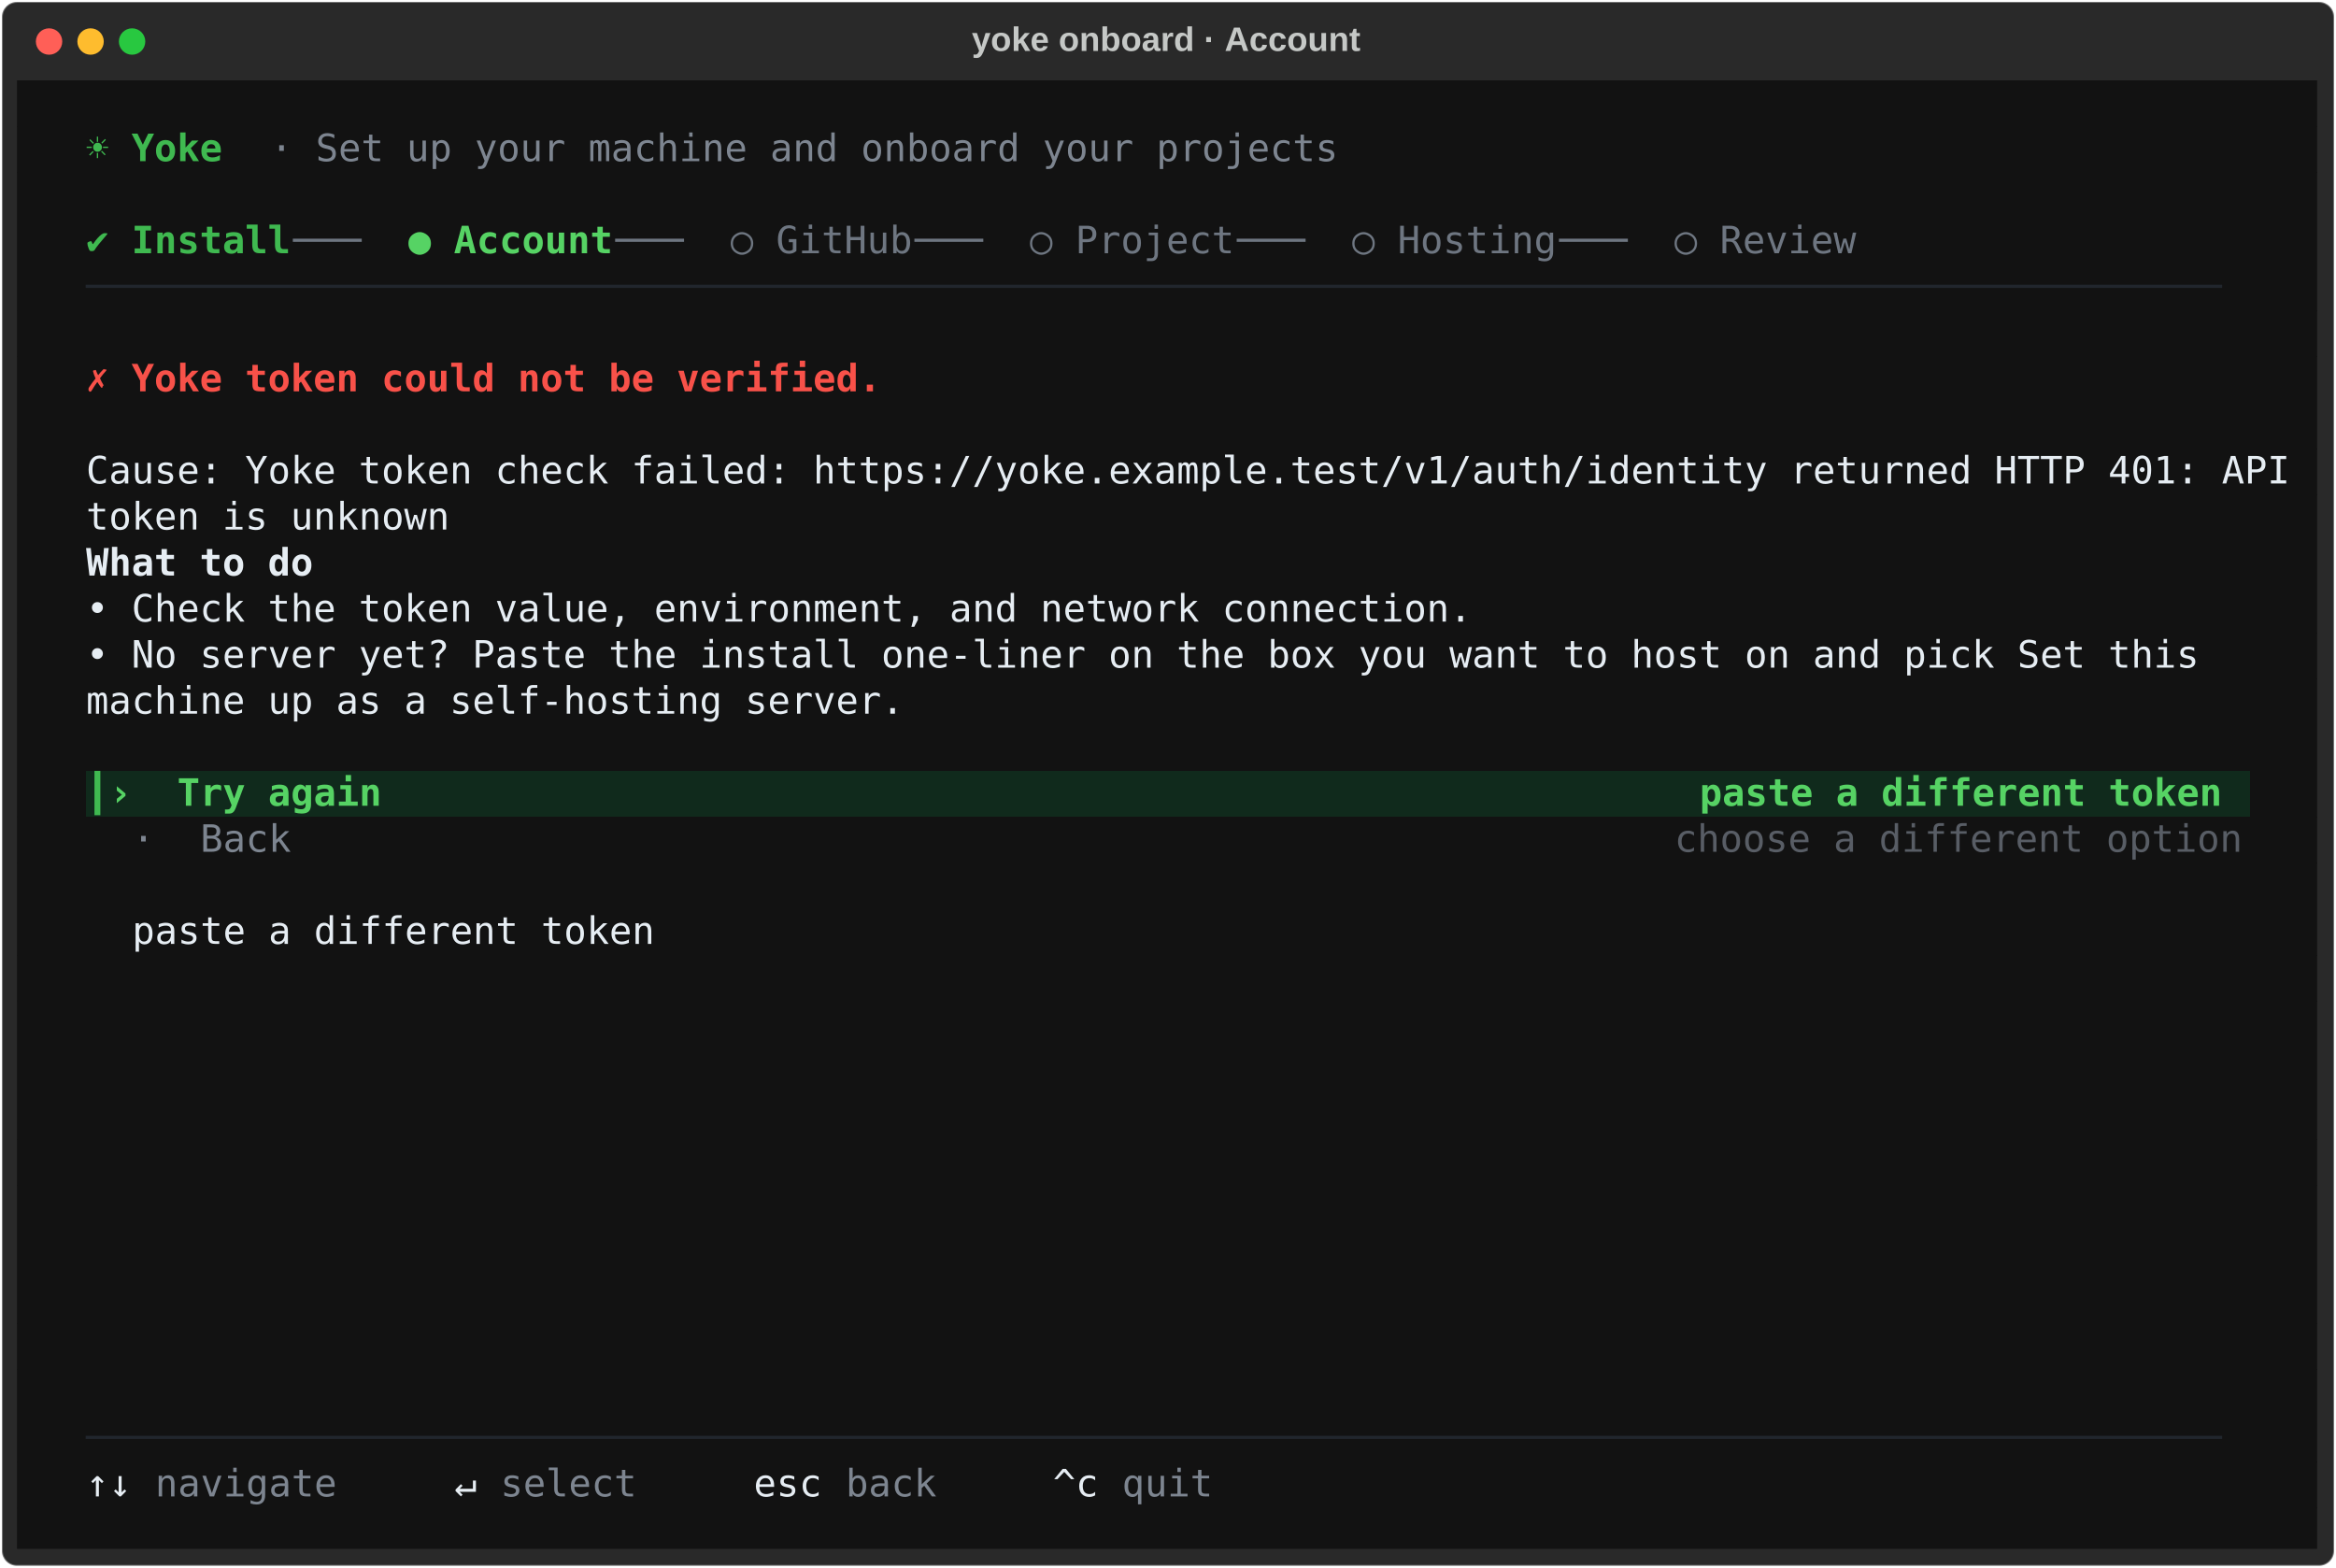
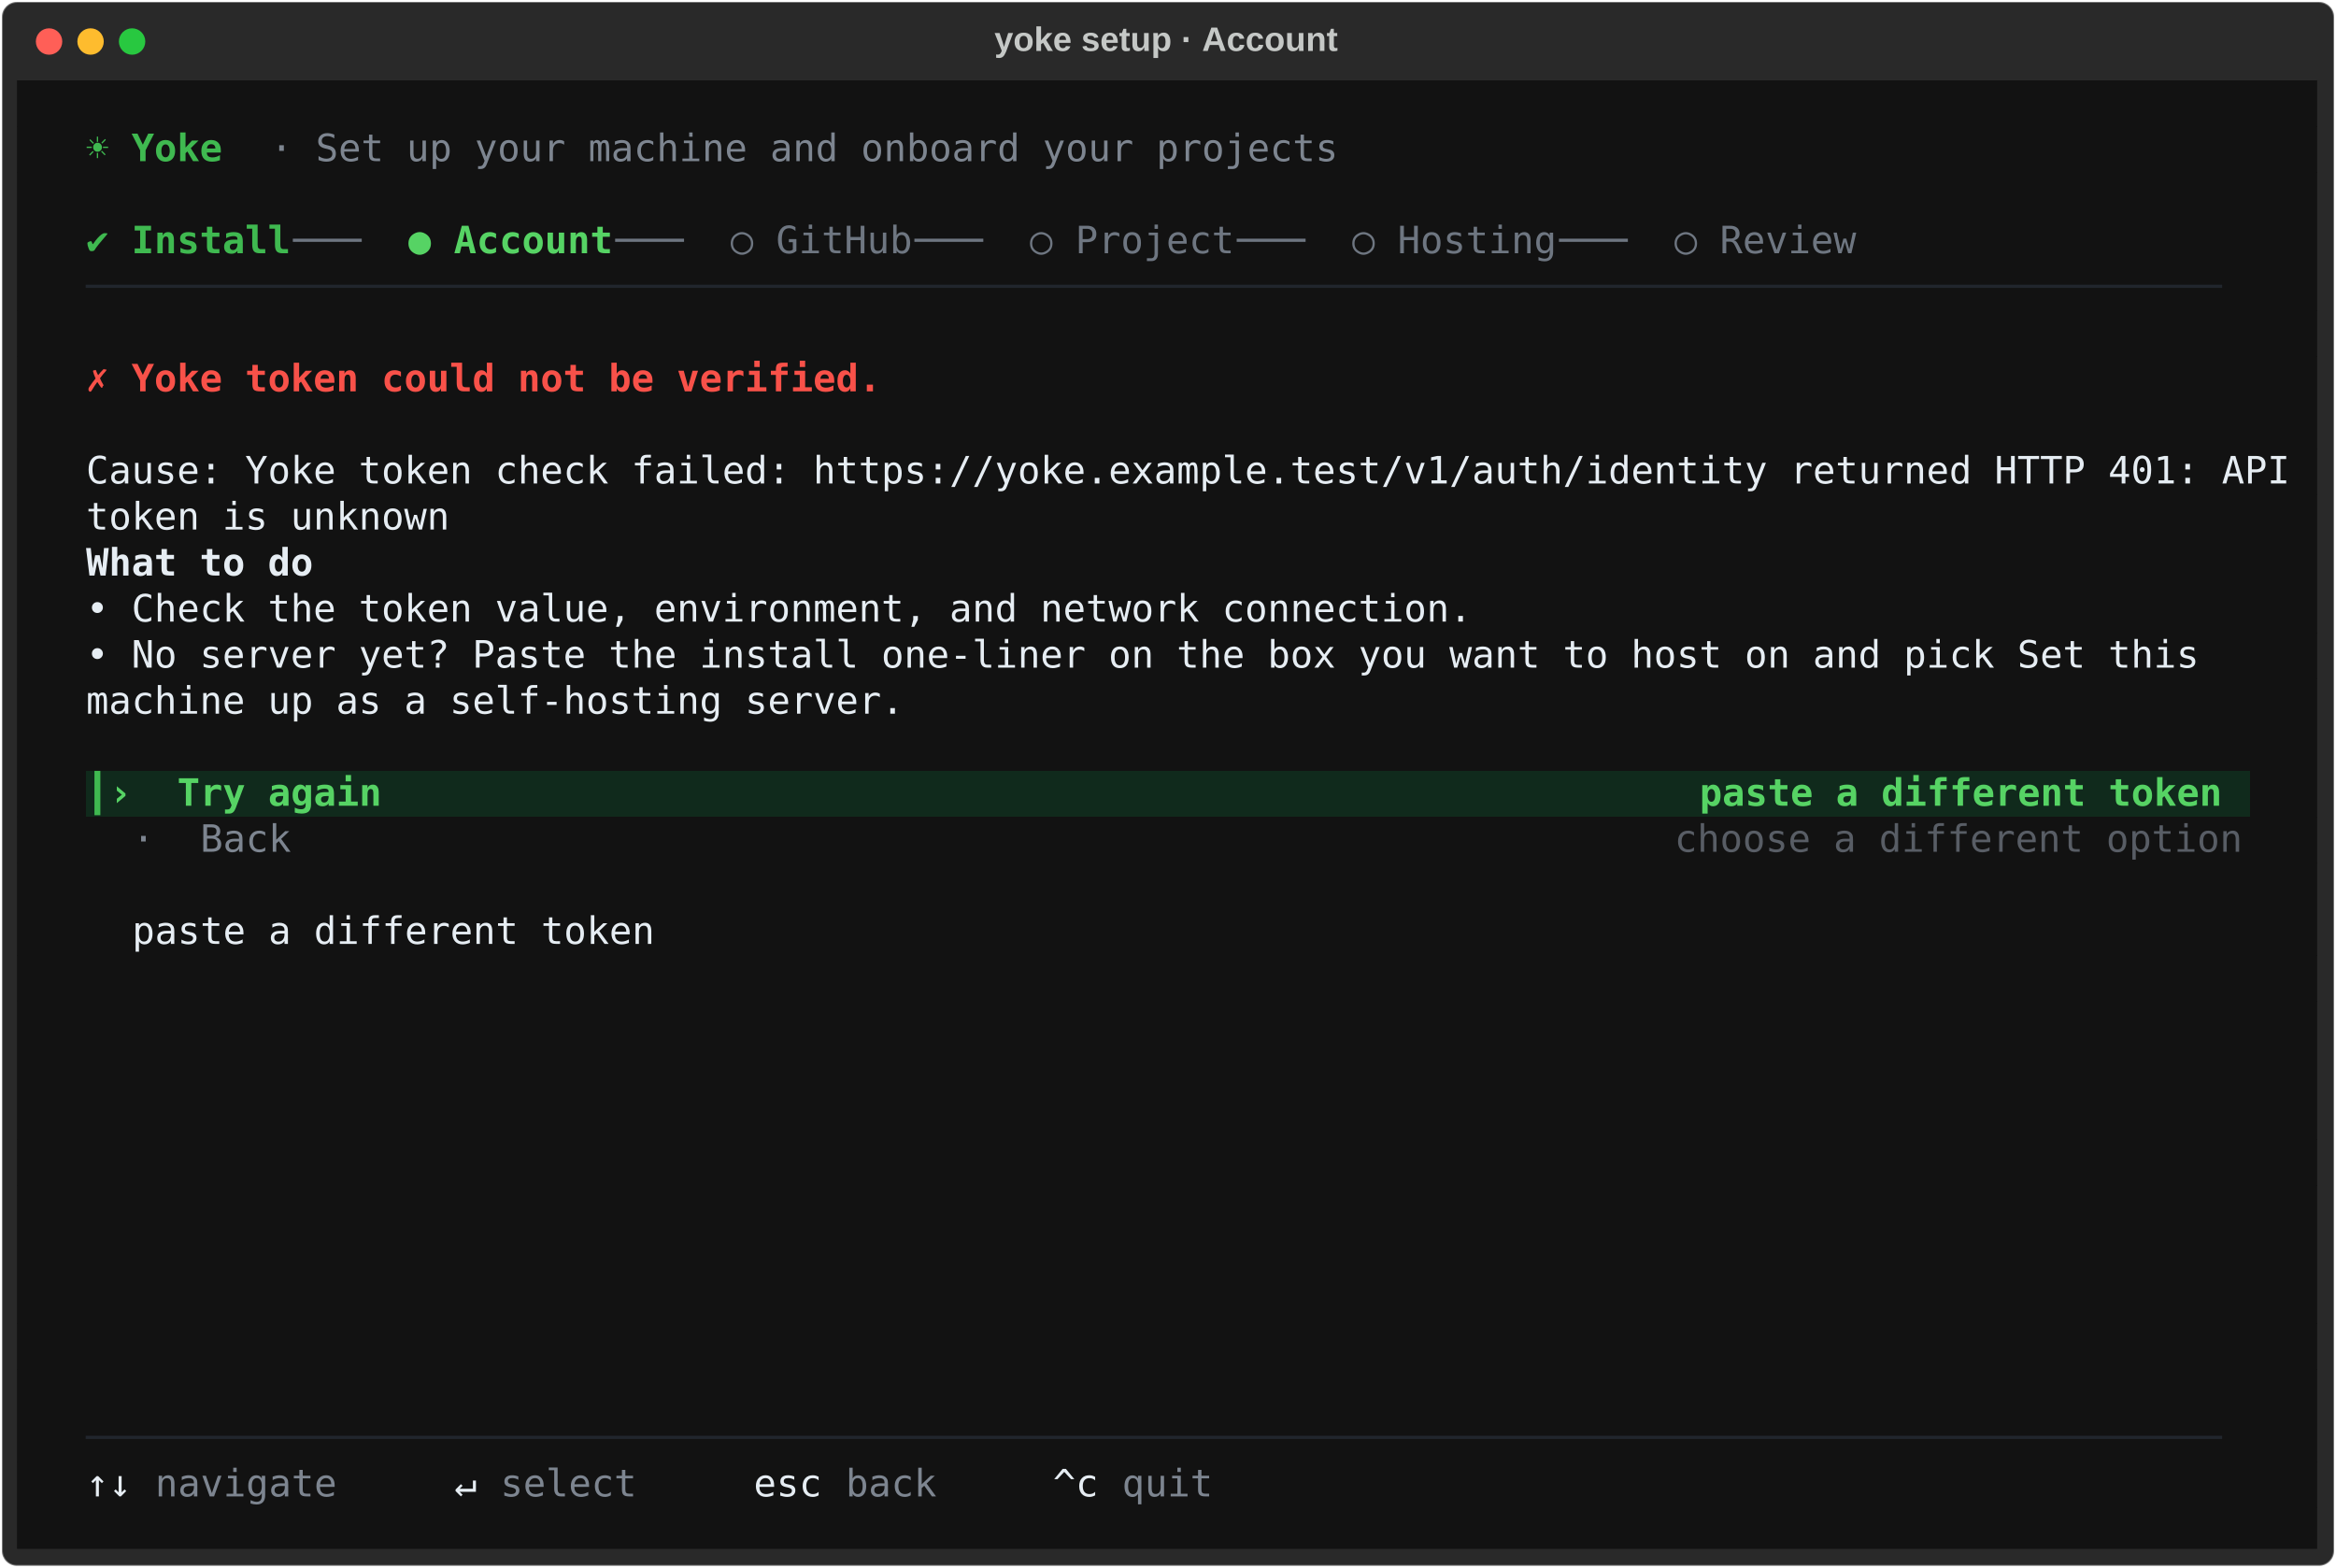
<svg xmlns="http://www.w3.org/2000/svg" class="rich-terminal" viewBox="0 0 1238 830.8">
  <style>

    @font-face {
        font-family: "Fira Code";
        src: local("FiraCode-Regular"),
                url("https://cdnjs.cloudflare.com/ajax/libs/firacode/{{VERSION}}/woff2/FiraCode-Regular.woff2") format("woff2"),
                url("https://cdnjs.cloudflare.com/ajax/libs/firacode/{{VERSION}}/woff/FiraCode-Regular.woff") format("woff");
        font-style: normal;
        font-weight: 400;
    }
    @font-face {
        font-family: "Fira Code";
        src: local("FiraCode-Bold"),
                url("https://cdnjs.cloudflare.com/ajax/libs/firacode/{{VERSION}}/woff2/FiraCode-Bold.woff2") format("woff2"),
                url("https://cdnjs.cloudflare.com/ajax/libs/firacode/{{VERSION}}/woff/FiraCode-Bold.woff") format("woff");
        font-style: bold;
        font-weight: 700;
    }

    .terminal-YOKE-matrix {
        font-family: Fira Code, monospace;
        font-size: 20px;
        line-height: 24.4px;
        font-variant-east-asian: full-width;
    }

    .terminal-YOKE-title {
        font-size: 18px;
        font-weight: bold;
        font-family: arial;
    }

.terminal-YOKE-r2 { fill: #3fb950;font-weight: bold }
.terminal-YOKE-r3 { fill: #e6edf3 }
.terminal-YOKE-r4 { fill: #7d8590 }
.terminal-YOKE-r5 { fill: #6e7681 }
.terminal-YOKE-r6 { fill: #56d364;font-weight: bold }
.terminal-YOKE-r7 { fill: #21262d }
.terminal-YOKE-r8 { fill: #f85149;font-weight: bold }
.terminal-YOKE-r9 { fill: #e6edf3;font-weight: bold }
.terminal-YOKE-r10 { fill: #3fb950 }
.terminal-YOKE-r12 { fill: #585d65 }
    </style>
  <defs>
    <clipPath id="terminal-YOKE-clip-terminal">
      <rect x="0" y="0" width="1219.0" height="779.8" />
    </clipPath>
    <clipPath id="terminal-YOKE-line-0">
      <rect x="0" y="1.5" width="1220" height="24.65" />
    </clipPath>
    <clipPath id="terminal-YOKE-line-1">
      <rect x="0" y="25.9" width="1220" height="24.65" />
    </clipPath>
    <clipPath id="terminal-YOKE-line-2">
      <rect x="0" y="50.3" width="1220" height="24.65" />
    </clipPath>
    <clipPath id="terminal-YOKE-line-3">
      <rect x="0" y="74.7" width="1220" height="24.65" />
    </clipPath>
    <clipPath id="terminal-YOKE-line-4">
      <rect x="0" y="99.1" width="1220" height="24.65" />
    </clipPath>
    <clipPath id="terminal-YOKE-line-5">
      <rect x="0" y="123.5" width="1220" height="24.65" />
    </clipPath>
    <clipPath id="terminal-YOKE-line-6">
      <rect x="0" y="147.9" width="1220" height="24.65" />
    </clipPath>
    <clipPath id="terminal-YOKE-line-7">
      <rect x="0" y="172.3" width="1220" height="24.65" />
    </clipPath>
    <clipPath id="terminal-YOKE-line-8">
      <rect x="0" y="196.7" width="1220" height="24.65" />
    </clipPath>
    <clipPath id="terminal-YOKE-line-9">
      <rect x="0" y="221.1" width="1220" height="24.65" />
    </clipPath>
    <clipPath id="terminal-YOKE-line-10">
      <rect x="0" y="245.5" width="1220" height="24.65" />
    </clipPath>
    <clipPath id="terminal-YOKE-line-11">
      <rect x="0" y="269.9" width="1220" height="24.65" />
    </clipPath>
    <clipPath id="terminal-YOKE-line-12">
      <rect x="0" y="294.3" width="1220" height="24.65" />
    </clipPath>
    <clipPath id="terminal-YOKE-line-13">
      <rect x="0" y="318.7" width="1220" height="24.65" />
    </clipPath>
    <clipPath id="terminal-YOKE-line-14">
      <rect x="0" y="343.1" width="1220" height="24.65" />
    </clipPath>
    <clipPath id="terminal-YOKE-line-15">
      <rect x="0" y="367.5" width="1220" height="24.65" />
    </clipPath>
    <clipPath id="terminal-YOKE-line-16">
      <rect x="0" y="391.9" width="1220" height="24.65" />
    </clipPath>
    <clipPath id="terminal-YOKE-line-17">
      <rect x="0" y="416.3" width="1220" height="24.65" />
    </clipPath>
    <clipPath id="terminal-YOKE-line-18">
      <rect x="0" y="440.7" width="1220" height="24.65" />
    </clipPath>
    <clipPath id="terminal-YOKE-line-19">
      <rect x="0" y="465.1" width="1220" height="24.65" />
    </clipPath>
    <clipPath id="terminal-YOKE-line-20">
      <rect x="0" y="489.5" width="1220" height="24.65" />
    </clipPath>
    <clipPath id="terminal-YOKE-line-21">
      <rect x="0" y="513.9" width="1220" height="24.65" />
    </clipPath>
    <clipPath id="terminal-YOKE-line-22">
      <rect x="0" y="538.3" width="1220" height="24.65" />
    </clipPath>
    <clipPath id="terminal-YOKE-line-23">
      <rect x="0" y="562.7" width="1220" height="24.65" />
    </clipPath>
    <clipPath id="terminal-YOKE-line-24">
      <rect x="0" y="587.1" width="1220" height="24.65" />
    </clipPath>
    <clipPath id="terminal-YOKE-line-25">
      <rect x="0" y="611.5" width="1220" height="24.65" />
    </clipPath>
    <clipPath id="terminal-YOKE-line-26">
      <rect x="0" y="635.9" width="1220" height="24.65" />
    </clipPath>
    <clipPath id="terminal-YOKE-line-27">
      <rect x="0" y="660.3" width="1220" height="24.65" />
    </clipPath>
    <clipPath id="terminal-YOKE-line-28">
      <rect x="0" y="684.7" width="1220" height="24.65" />
    </clipPath>
    <clipPath id="terminal-YOKE-line-29">
      <rect x="0" y="709.1" width="1220" height="24.65" />
    </clipPath>
    <clipPath id="terminal-YOKE-line-30">
      <rect x="0" y="733.5" width="1220" height="24.65" />
    </clipPath>
  </defs>
  <rect fill="#292929" stroke="rgba(255,255,255,0.35)" stroke-width="1" x="1" y="1" width="1236" height="828.8" rx="8" />
-   <text class="terminal-YOKE-title" fill="#c5c8c6" text-anchor="middle" x="618" y="27">yoke onboard · Account</text>
+   <text class="terminal-YOKE-title" fill="#c5c8c6" text-anchor="middle" x="618" y="27">yoke setup · Account</text>
  <g transform="translate(26,22)">
    <circle cx="0" cy="0" r="7" fill="#ff5f57" />
    <circle cx="22" cy="0" r="7" fill="#febc2e" />
    <circle cx="44" cy="0" r="7" fill="#28c840" />
  </g>
  <g transform="translate(9, 41)" clip-path="url(#terminal-YOKE-clip-terminal)">
    <rect fill="#121212" x="0" y="1.5" width="1220" height="24.65" shape-rendering="crispEdges" />
    <rect fill="#121212" x="0" y="25.9" width="36.6" height="24.65" shape-rendering="crispEdges" />
    <rect fill="#121212" x="36.6" y="25.9" width="73.2" height="24.65" shape-rendering="crispEdges" />
    <rect fill="#121212" x="109.8" y="25.9" width="24.4" height="24.65" shape-rendering="crispEdges" />
    <rect fill="#121212" x="134.2" y="25.9" width="573.4" height="24.65" shape-rendering="crispEdges" />
    <rect fill="#121212" x="707.6" y="25.9" width="512.4" height="24.65" shape-rendering="crispEdges" />
    <rect fill="#121212" x="0" y="50.3" width="1220" height="24.65" shape-rendering="crispEdges" />
    <rect fill="#121212" x="0" y="74.7" width="36.6" height="24.65" shape-rendering="crispEdges" />
    <rect fill="#121212" x="36.6" y="74.7" width="109.8" height="24.65" shape-rendering="crispEdges" />
    <rect fill="#121212" x="146.4" y="74.7" width="61" height="24.65" shape-rendering="crispEdges" />
    <rect fill="#121212" x="207.4" y="74.7" width="109.8" height="24.65" shape-rendering="crispEdges" />
    <rect fill="#121212" x="317.2" y="74.7" width="61" height="24.65" shape-rendering="crispEdges" />
    <rect fill="#121212" x="378.2" y="74.7" width="97.6" height="24.65" shape-rendering="crispEdges" />
    <rect fill="#121212" x="475.8" y="74.7" width="61" height="24.65" shape-rendering="crispEdges" />
    <rect fill="#121212" x="536.8" y="74.7" width="109.8" height="24.65" shape-rendering="crispEdges" />
    <rect fill="#121212" x="646.6" y="74.7" width="61" height="24.65" shape-rendering="crispEdges" />
    <rect fill="#121212" x="707.6" y="74.7" width="109.8" height="24.65" shape-rendering="crispEdges" />
    <rect fill="#121212" x="817.4" y="74.7" width="61" height="24.65" shape-rendering="crispEdges" />
    <rect fill="#121212" x="878.4" y="74.7" width="97.6" height="24.65" shape-rendering="crispEdges" />
    <rect fill="#121212" x="976" y="74.7" width="244" height="24.65" shape-rendering="crispEdges" />
    <rect fill="#121212" x="0" y="99.1" width="36.6" height="24.65" shape-rendering="crispEdges" />
    <rect fill="#121212" x="36.6" y="99.1" width="1146.8" height="24.65" shape-rendering="crispEdges" />
    <rect fill="#121212" x="1183.4" y="99.1" width="36.6" height="24.65" shape-rendering="crispEdges" />
    <rect fill="#121212" x="0" y="123.5" width="1220" height="24.65" shape-rendering="crispEdges" />
    <rect fill="#121212" x="0" y="147.9" width="36.6" height="24.65" shape-rendering="crispEdges" />
    <rect fill="#121212" x="36.6" y="147.9" width="427" height="24.65" shape-rendering="crispEdges" />
    <rect fill="#121212" x="463.6" y="147.9" width="756.4" height="24.65" shape-rendering="crispEdges" />
    <rect fill="#121212" x="0" y="172.3" width="36.6" height="24.65" shape-rendering="crispEdges" />
    <rect fill="#121212" x="36.6" y="172.3" width="0" height="24.65" shape-rendering="crispEdges" />
    <rect fill="#121212" x="36.6" y="172.3" width="1183.4" height="24.65" shape-rendering="crispEdges" />
    <rect fill="#121212" x="0" y="196.7" width="36.6" height="24.65" shape-rendering="crispEdges" />
    <rect fill="#121212" x="36.6" y="196.7" width="1183.4" height="24.65" shape-rendering="crispEdges" />
    <rect fill="#121212" x="0" y="221.1" width="36.6" height="24.65" shape-rendering="crispEdges" />
    <rect fill="#121212" x="36.6" y="221.1" width="195.2" height="24.65" shape-rendering="crispEdges" />
    <rect fill="#121212" x="231.8" y="221.1" width="988.2" height="24.65" shape-rendering="crispEdges" />
    <rect fill="#121212" x="0" y="245.5" width="36.6" height="24.65" shape-rendering="crispEdges" />
    <rect fill="#121212" x="36.6" y="245.5" width="122" height="24.65" shape-rendering="crispEdges" />
    <rect fill="#121212" x="158.6" y="245.5" width="1061.4" height="24.65" shape-rendering="crispEdges" />
    <rect fill="#121212" x="0" y="269.9" width="36.6" height="24.65" shape-rendering="crispEdges" />
    <rect fill="#121212" x="36.6" y="269.9" width="768.6" height="24.65" shape-rendering="crispEdges" />
    <rect fill="#121212" x="805.2" y="269.9" width="414.8" height="24.65" shape-rendering="crispEdges" />
    <rect fill="#121212" x="0" y="294.3" width="36.6" height="24.65" shape-rendering="crispEdges" />
    <rect fill="#121212" x="36.6" y="294.3" width="1159" height="24.65" shape-rendering="crispEdges" />
    <rect fill="#121212" x="1195.6" y="294.3" width="24.4" height="24.65" shape-rendering="crispEdges" />
    <rect fill="#121212" x="0" y="318.7" width="36.6" height="24.65" shape-rendering="crispEdges" />
    <rect fill="#121212" x="36.6" y="318.7" width="439.2" height="24.65" shape-rendering="crispEdges" />
    <rect fill="#121212" x="475.8" y="318.7" width="744.2" height="24.65" shape-rendering="crispEdges" />
    <rect fill="#121212" x="0" y="343.1" width="36.6" height="24.65" shape-rendering="crispEdges" />
    <rect fill="#121212" x="36.6" y="343.1" width="0" height="24.65" shape-rendering="crispEdges" />
    <rect fill="#121212" x="36.6" y="343.1" width="1183.4" height="24.65" shape-rendering="crispEdges" />
    <rect fill="#121212" x="0" y="367.5" width="36.6" height="24.65" shape-rendering="crispEdges" />
    <rect fill="#102a1c" x="36.6" y="367.5" width="12.2" height="24.65" shape-rendering="crispEdges" />
    <rect fill="#102a1c" x="48.8" y="367.5" width="1134.6" height="24.65" shape-rendering="crispEdges" />
    <rect fill="#121212" x="1183.4" y="367.5" width="36.6" height="24.65" shape-rendering="crispEdges" />
    <rect fill="#121212" x="0" y="391.9" width="36.6" height="24.65" shape-rendering="crispEdges" />
    <rect fill="#121212" x="36.6" y="391.9" width="12.2" height="24.65" shape-rendering="crispEdges" />
    <rect fill="#121212" x="48.8" y="391.9" width="12.2" height="24.65" shape-rendering="crispEdges" />
    <rect fill="#121212" x="61" y="391.9" width="817.4" height="24.65" shape-rendering="crispEdges" />
    <rect fill="#121212" x="878.4" y="391.9" width="305" height="24.65" shape-rendering="crispEdges" />
    <rect fill="#121212" x="1183.4" y="391.9" width="36.6" height="24.65" shape-rendering="crispEdges" />
    <rect fill="#121212" x="0" y="416.3" width="36.6" height="24.65" shape-rendering="crispEdges" />
    <rect fill="#121212" x="36.6" y="416.3" width="1146.8" height="24.65" shape-rendering="crispEdges" />
    <rect fill="#121212" x="1183.4" y="416.3" width="36.6" height="24.65" shape-rendering="crispEdges" />
    <rect fill="#121212" x="0" y="440.7" width="36.6" height="24.65" shape-rendering="crispEdges" />
    <rect fill="#121212" x="36.6" y="440.7" width="24.4" height="24.65" shape-rendering="crispEdges" />
    <rect fill="#121212" x="61" y="440.7" width="280.6" height="24.65" shape-rendering="crispEdges" />
    <rect fill="#121212" x="341.6" y="440.7" width="805.2" height="24.65" shape-rendering="crispEdges" />
    <rect fill="#121212" x="1146.8" y="440.7" width="36.6" height="24.65" shape-rendering="crispEdges" />
    <rect fill="#121212" x="1183.4" y="440.7" width="36.6" height="24.65" shape-rendering="crispEdges" />
    <rect fill="#121212" x="0" y="465.1" width="36.6" height="24.65" shape-rendering="crispEdges" />
    <rect fill="#121212" x="36.6" y="465.1" width="1183.4" height="24.65" shape-rendering="crispEdges" />
    <rect fill="#121212" x="0" y="489.5" width="36.6" height="24.65" shape-rendering="crispEdges" />
    <rect fill="#121212" x="36.6" y="489.5" width="1183.4" height="24.65" shape-rendering="crispEdges" />
    <rect fill="#121212" x="0" y="513.9" width="36.6" height="24.65" shape-rendering="crispEdges" />
    <rect fill="#121212" x="36.6" y="513.9" width="1183.4" height="24.65" shape-rendering="crispEdges" />
    <rect fill="#121212" x="0" y="538.3" width="36.6" height="24.65" shape-rendering="crispEdges" />
    <rect fill="#121212" x="36.6" y="538.3" width="1183.4" height="24.65" shape-rendering="crispEdges" />
    <rect fill="#121212" x="0" y="562.7" width="36.6" height="24.65" shape-rendering="crispEdges" />
    <rect fill="#121212" x="36.6" y="562.7" width="1183.4" height="24.65" shape-rendering="crispEdges" />
    <rect fill="#121212" x="0" y="587.1" width="36.6" height="24.65" shape-rendering="crispEdges" />
    <rect fill="#121212" x="36.6" y="587.1" width="1183.4" height="24.65" shape-rendering="crispEdges" />
    <rect fill="#121212" x="0" y="611.5" width="36.6" height="24.65" shape-rendering="crispEdges" />
    <rect fill="#121212" x="36.6" y="611.5" width="1183.4" height="24.65" shape-rendering="crispEdges" />
    <rect fill="#121212" x="0" y="635.9" width="36.6" height="24.65" shape-rendering="crispEdges" />
    <rect fill="#121212" x="36.6" y="635.9" width="1183.4" height="24.65" shape-rendering="crispEdges" />
    <rect fill="#121212" x="0" y="660.3" width="36.6" height="24.65" shape-rendering="crispEdges" />
    <rect fill="#121212" x="36.6" y="660.3" width="1183.4" height="24.65" shape-rendering="crispEdges" />
    <rect fill="#121212" x="0" y="684.7" width="36.6" height="24.65" shape-rendering="crispEdges" />
    <rect fill="#121212" x="36.6" y="684.7" width="1183.4" height="24.65" shape-rendering="crispEdges" />
    <rect fill="#121212" x="0" y="709.1" width="36.6" height="24.65" shape-rendering="crispEdges" />
    <rect fill="#121212" x="36.6" y="709.1" width="1146.8" height="24.65" shape-rendering="crispEdges" />
    <rect fill="#121212" x="1183.4" y="709.1" width="36.6" height="24.65" shape-rendering="crispEdges" />
    <rect fill="#121212" x="0" y="733.5" width="36.6" height="24.65" shape-rendering="crispEdges" />
    <rect fill="#121212" x="36.6" y="733.5" width="24.4" height="24.65" shape-rendering="crispEdges" />
    <rect fill="#121212" x="61" y="733.5" width="12.2" height="24.65" shape-rendering="crispEdges" />
    <rect fill="#121212" x="73.2" y="733.5" width="97.6" height="24.65" shape-rendering="crispEdges" />
    <rect fill="#121212" x="170.8" y="733.5" width="61" height="24.65" shape-rendering="crispEdges" />
    <rect fill="#121212" x="231.8" y="733.5" width="12.2" height="24.65" shape-rendering="crispEdges" />
    <rect fill="#121212" x="244" y="733.5" width="12.2" height="24.65" shape-rendering="crispEdges" />
    <rect fill="#121212" x="256.2" y="733.5" width="73.2" height="24.65" shape-rendering="crispEdges" />
    <rect fill="#121212" x="329.4" y="733.5" width="61" height="24.65" shape-rendering="crispEdges" />
    <rect fill="#121212" x="390.4" y="733.5" width="36.6" height="24.65" shape-rendering="crispEdges" />
    <rect fill="#121212" x="427" y="733.5" width="12.2" height="24.65" shape-rendering="crispEdges" />
    <rect fill="#121212" x="439.2" y="733.5" width="48.8" height="24.65" shape-rendering="crispEdges" />
    <rect fill="#121212" x="488" y="733.5" width="61" height="24.65" shape-rendering="crispEdges" />
    <rect fill="#121212" x="549" y="733.5" width="24.4" height="24.65" shape-rendering="crispEdges" />
    <rect fill="#121212" x="573.4" y="733.5" width="12.2" height="24.65" shape-rendering="crispEdges" />
    <rect fill="#121212" x="585.6" y="733.5" width="48.8" height="24.65" shape-rendering="crispEdges" />
    <rect fill="#121212" x="634.4" y="733.5" width="585.6" height="24.65" shape-rendering="crispEdges" />
    <rect fill="#121212" x="0" y="757.9" width="1220" height="24.65" shape-rendering="crispEdges" />
    <g class="terminal-YOKE-matrix">
      <text class="terminal-YOKE-r2" x="36.6" y="44.4" textLength="73.2" clip-path="url(#terminal-YOKE-line-1)">☀ Yoke</text>
      <text class="terminal-YOKE-r4" x="134.2" y="44.4" textLength="573.4" clip-path="url(#terminal-YOKE-line-1)">· Set up your machine and onboard your projects</text>
      <text class="terminal-YOKE-r2" x="36.6" y="93.2" textLength="109.8" clip-path="url(#terminal-YOKE-line-3)">✔ Install</text>
      <text class="terminal-YOKE-r5" x="146.4" y="93.2" textLength="61" clip-path="url(#terminal-YOKE-line-3)"> ─── </text>
      <text class="terminal-YOKE-r6" x="207.4" y="93.2" textLength="109.8" clip-path="url(#terminal-YOKE-line-3)">● Account</text>
      <text class="terminal-YOKE-r5" x="317.2" y="93.2" textLength="61" clip-path="url(#terminal-YOKE-line-3)"> ─── </text>
      <text class="terminal-YOKE-r5" x="378.2" y="93.2" textLength="97.6" clip-path="url(#terminal-YOKE-line-3)">○ GitHub</text>
      <text class="terminal-YOKE-r5" x="475.8" y="93.2" textLength="61" clip-path="url(#terminal-YOKE-line-3)"> ─── </text>
      <text class="terminal-YOKE-r5" x="536.8" y="93.2" textLength="109.8" clip-path="url(#terminal-YOKE-line-3)">○ Project</text>
      <text class="terminal-YOKE-r5" x="646.6" y="93.2" textLength="61" clip-path="url(#terminal-YOKE-line-3)"> ─── </text>
      <text class="terminal-YOKE-r5" x="707.6" y="93.2" textLength="109.8" clip-path="url(#terminal-YOKE-line-3)">○ Hosting</text>
      <text class="terminal-YOKE-r5" x="817.4" y="93.2" textLength="61" clip-path="url(#terminal-YOKE-line-3)"> ─── </text>
      <text class="terminal-YOKE-r5" x="878.4" y="93.2" textLength="97.6" clip-path="url(#terminal-YOKE-line-3)">○ Review</text>
      <text class="terminal-YOKE-r7" x="36.6" y="117.6" textLength="1146.8" clip-path="url(#terminal-YOKE-line-4)">──────────────────────────────────────────────────────────────────────────────────────────────</text>
      <text class="terminal-YOKE-r8" x="36.6" y="166.4" textLength="427" clip-path="url(#terminal-YOKE-line-6)">✗ Yoke token could not be verified.</text>
      <text class="terminal-YOKE-r3" x="36.6" y="215.2" textLength="1183.4" clip-path="url(#terminal-YOKE-line-8)">Cause: Yoke token check failed: https://yoke.example.test/v1/auth/identity returned HTTP 401: API</text>
      <text class="terminal-YOKE-r3" x="36.6" y="239.6" textLength="195.2" clip-path="url(#terminal-YOKE-line-9)">token is unknown</text>
      <text class="terminal-YOKE-r9" x="36.6" y="264" textLength="122" clip-path="url(#terminal-YOKE-line-10)">What to do</text>
      <text class="terminal-YOKE-r3" x="36.6" y="288.4" textLength="768.6" clip-path="url(#terminal-YOKE-line-11)">  • Check the token value, environment, and network connection.</text>
      <text class="terminal-YOKE-r3" x="36.6" y="312.8" textLength="1159" clip-path="url(#terminal-YOKE-line-12)">  • No server yet? Paste the install one-liner on the box you want to host on and pick Set this</text>
      <text class="terminal-YOKE-r3" x="36.6" y="337.2" textLength="439.2" clip-path="url(#terminal-YOKE-line-13)">machine up as a self-hosting server.</text>
      <text class="terminal-YOKE-r10" x="36.6" y="386" textLength="12.2" clip-path="url(#terminal-YOKE-line-15)">┃</text>
      <text class="terminal-YOKE-r6" x="48.8" y="386" textLength="1134.6" clip-path="url(#terminal-YOKE-line-15)">›  Try again                                                          paste a different token</text>
      <text class="terminal-YOKE-r4" x="61" y="410.4" textLength="817.4" clip-path="url(#terminal-YOKE-line-16)">·  Back                                                            </text>
      <text class="terminal-YOKE-r12" x="878.4" y="410.4" textLength="305" clip-path="url(#terminal-YOKE-line-16)">choose a different option</text>
      <text class="terminal-YOKE-r3" x="61" y="459.2" textLength="280.6" clip-path="url(#terminal-YOKE-line-18)">paste a different token</text>
      <text class="terminal-YOKE-r7" x="36.6" y="727.6" textLength="1146.8" clip-path="url(#terminal-YOKE-line-29)">──────────────────────────────────────────────────────────────────────────────────────────────</text>
      <text class="terminal-YOKE-r3" x="36.6" y="752" textLength="24.4" clip-path="url(#terminal-YOKE-line-30)">↑↓</text>
      <text class="terminal-YOKE-r4" x="73.2" y="752" textLength="97.6" clip-path="url(#terminal-YOKE-line-30)">navigate</text>
      <text class="terminal-YOKE-r3" x="231.8" y="752" textLength="12.2" clip-path="url(#terminal-YOKE-line-30)">↵</text>
      <text class="terminal-YOKE-r4" x="256.2" y="752" textLength="73.2" clip-path="url(#terminal-YOKE-line-30)">select</text>
      <text class="terminal-YOKE-r3" x="390.4" y="752" textLength="36.6" clip-path="url(#terminal-YOKE-line-30)">esc</text>
      <text class="terminal-YOKE-r4" x="439.2" y="752" textLength="48.8" clip-path="url(#terminal-YOKE-line-30)">back</text>
      <text class="terminal-YOKE-r3" x="549" y="752" textLength="24.4" clip-path="url(#terminal-YOKE-line-30)">^c</text>
      <text class="terminal-YOKE-r4" x="585.6" y="752" textLength="48.8" clip-path="url(#terminal-YOKE-line-30)">quit</text>
    </g>
  </g>
</svg>
